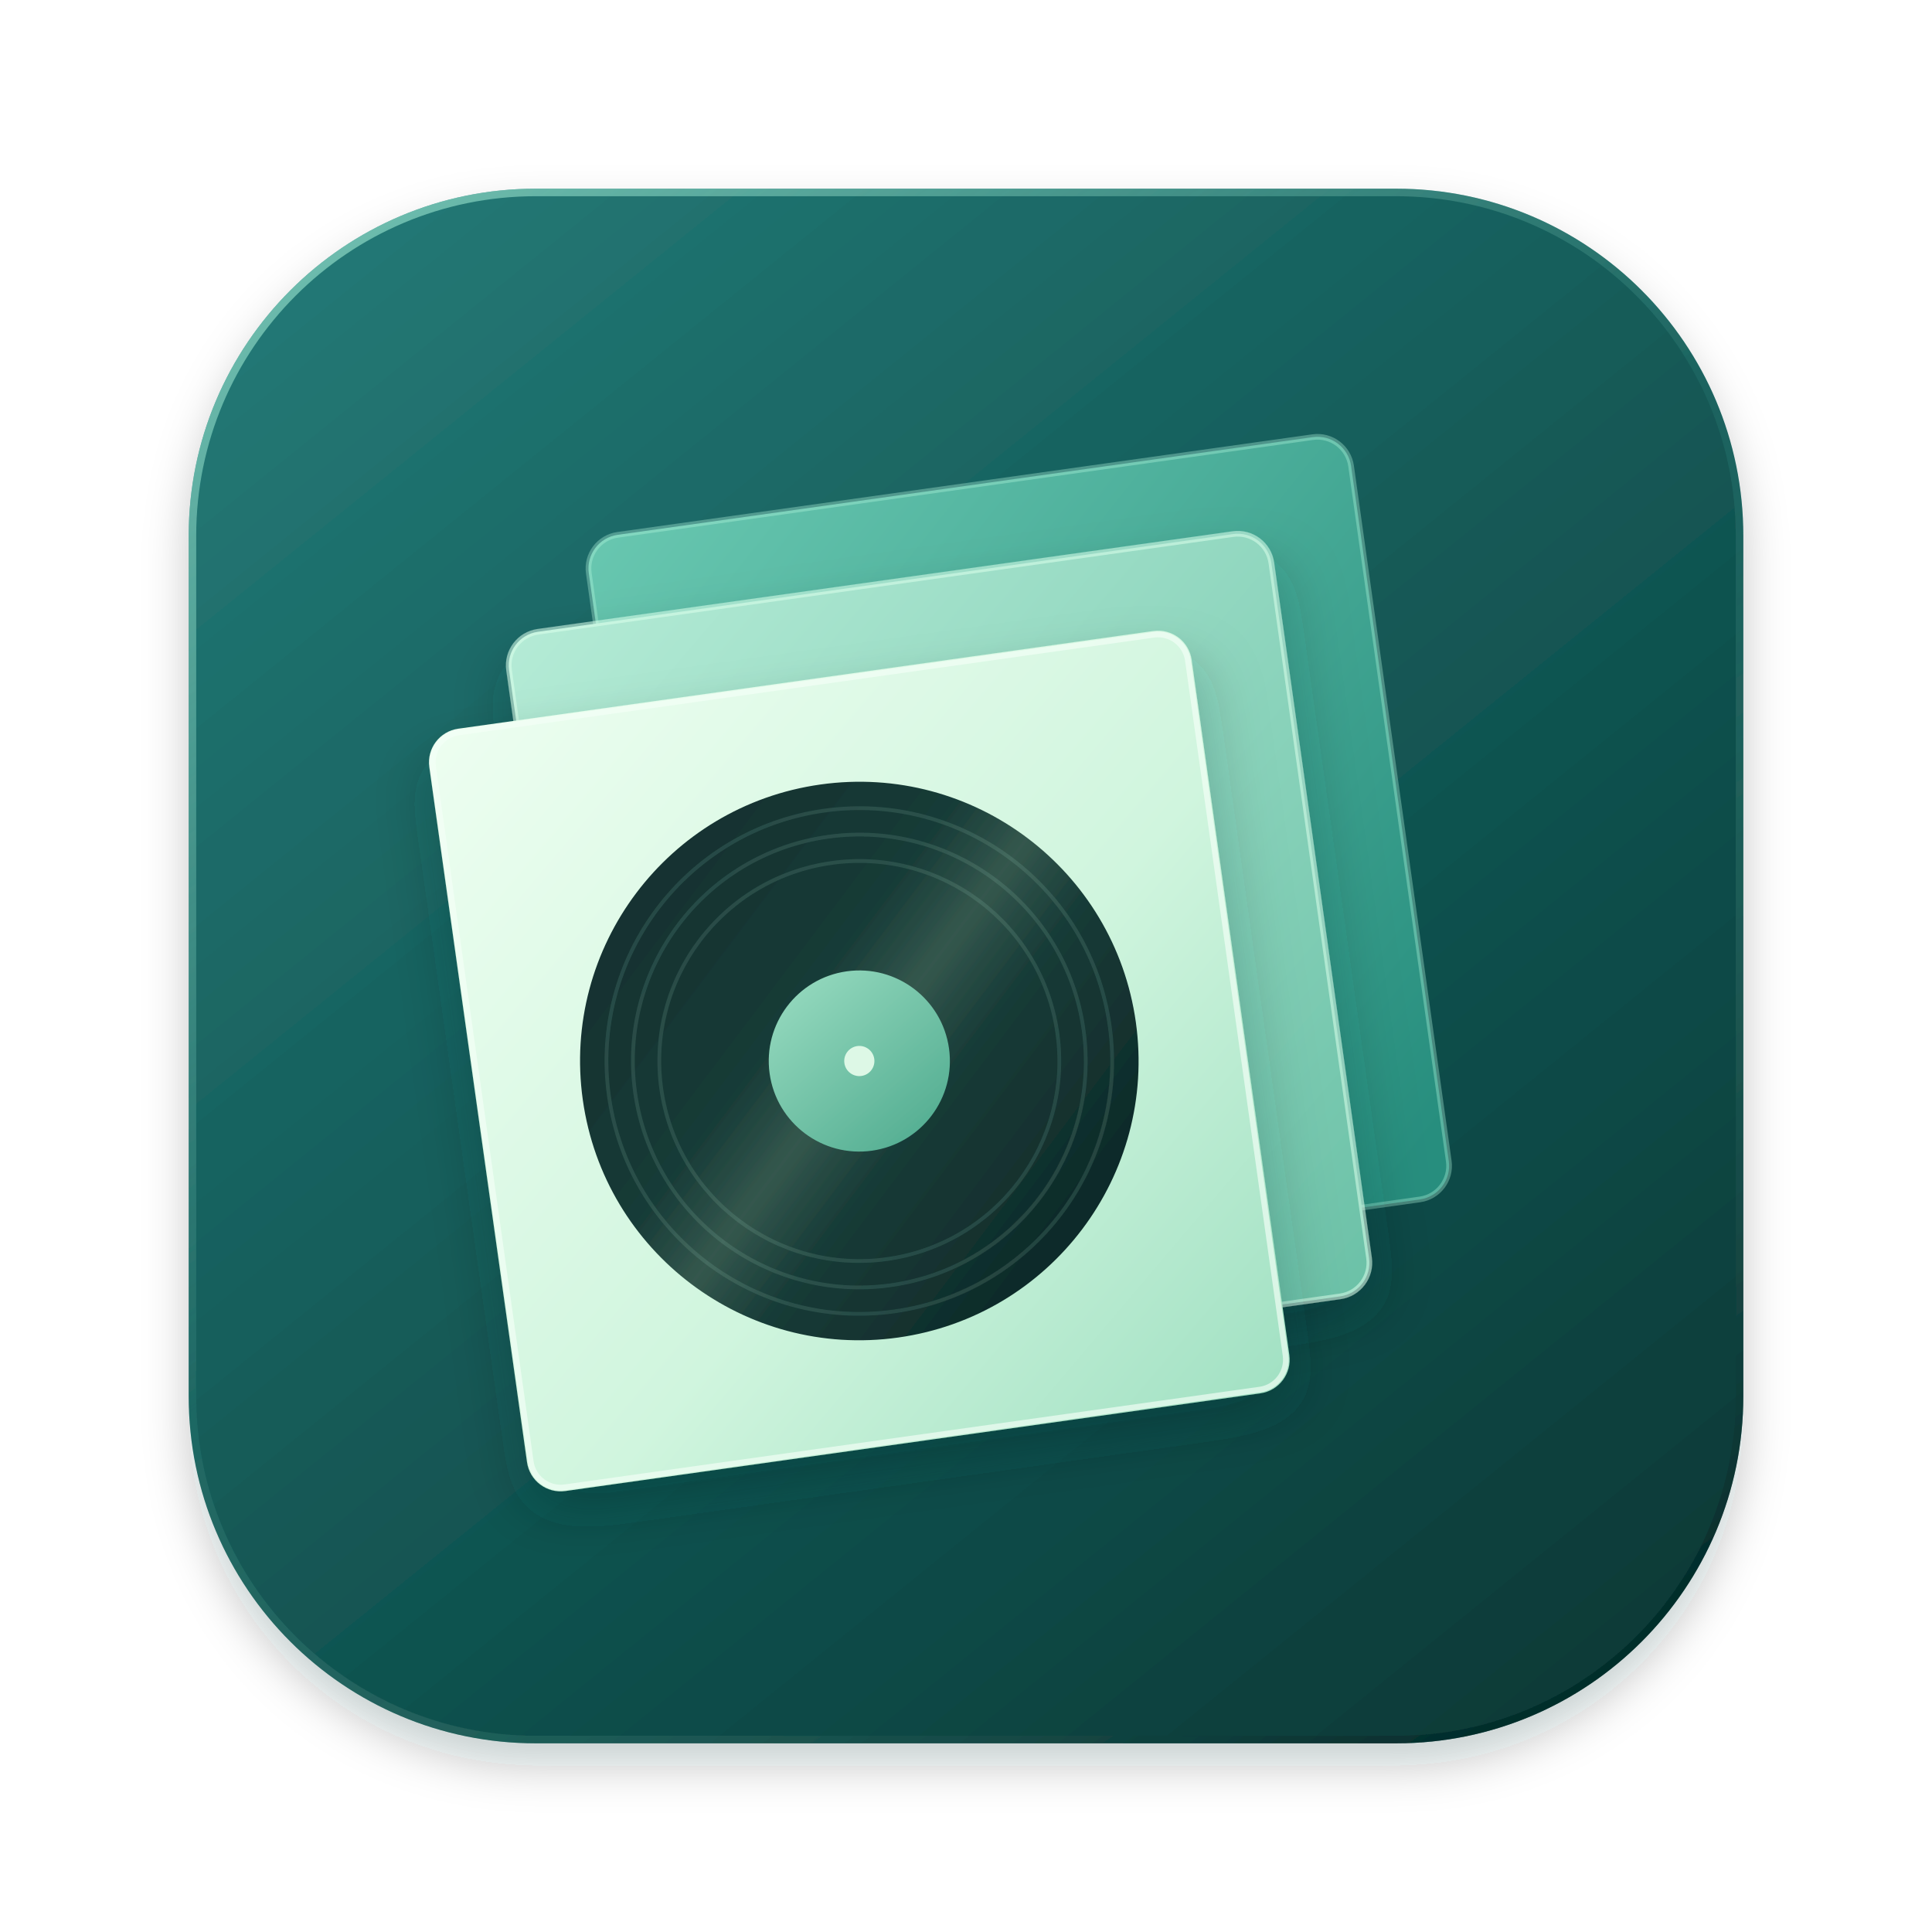
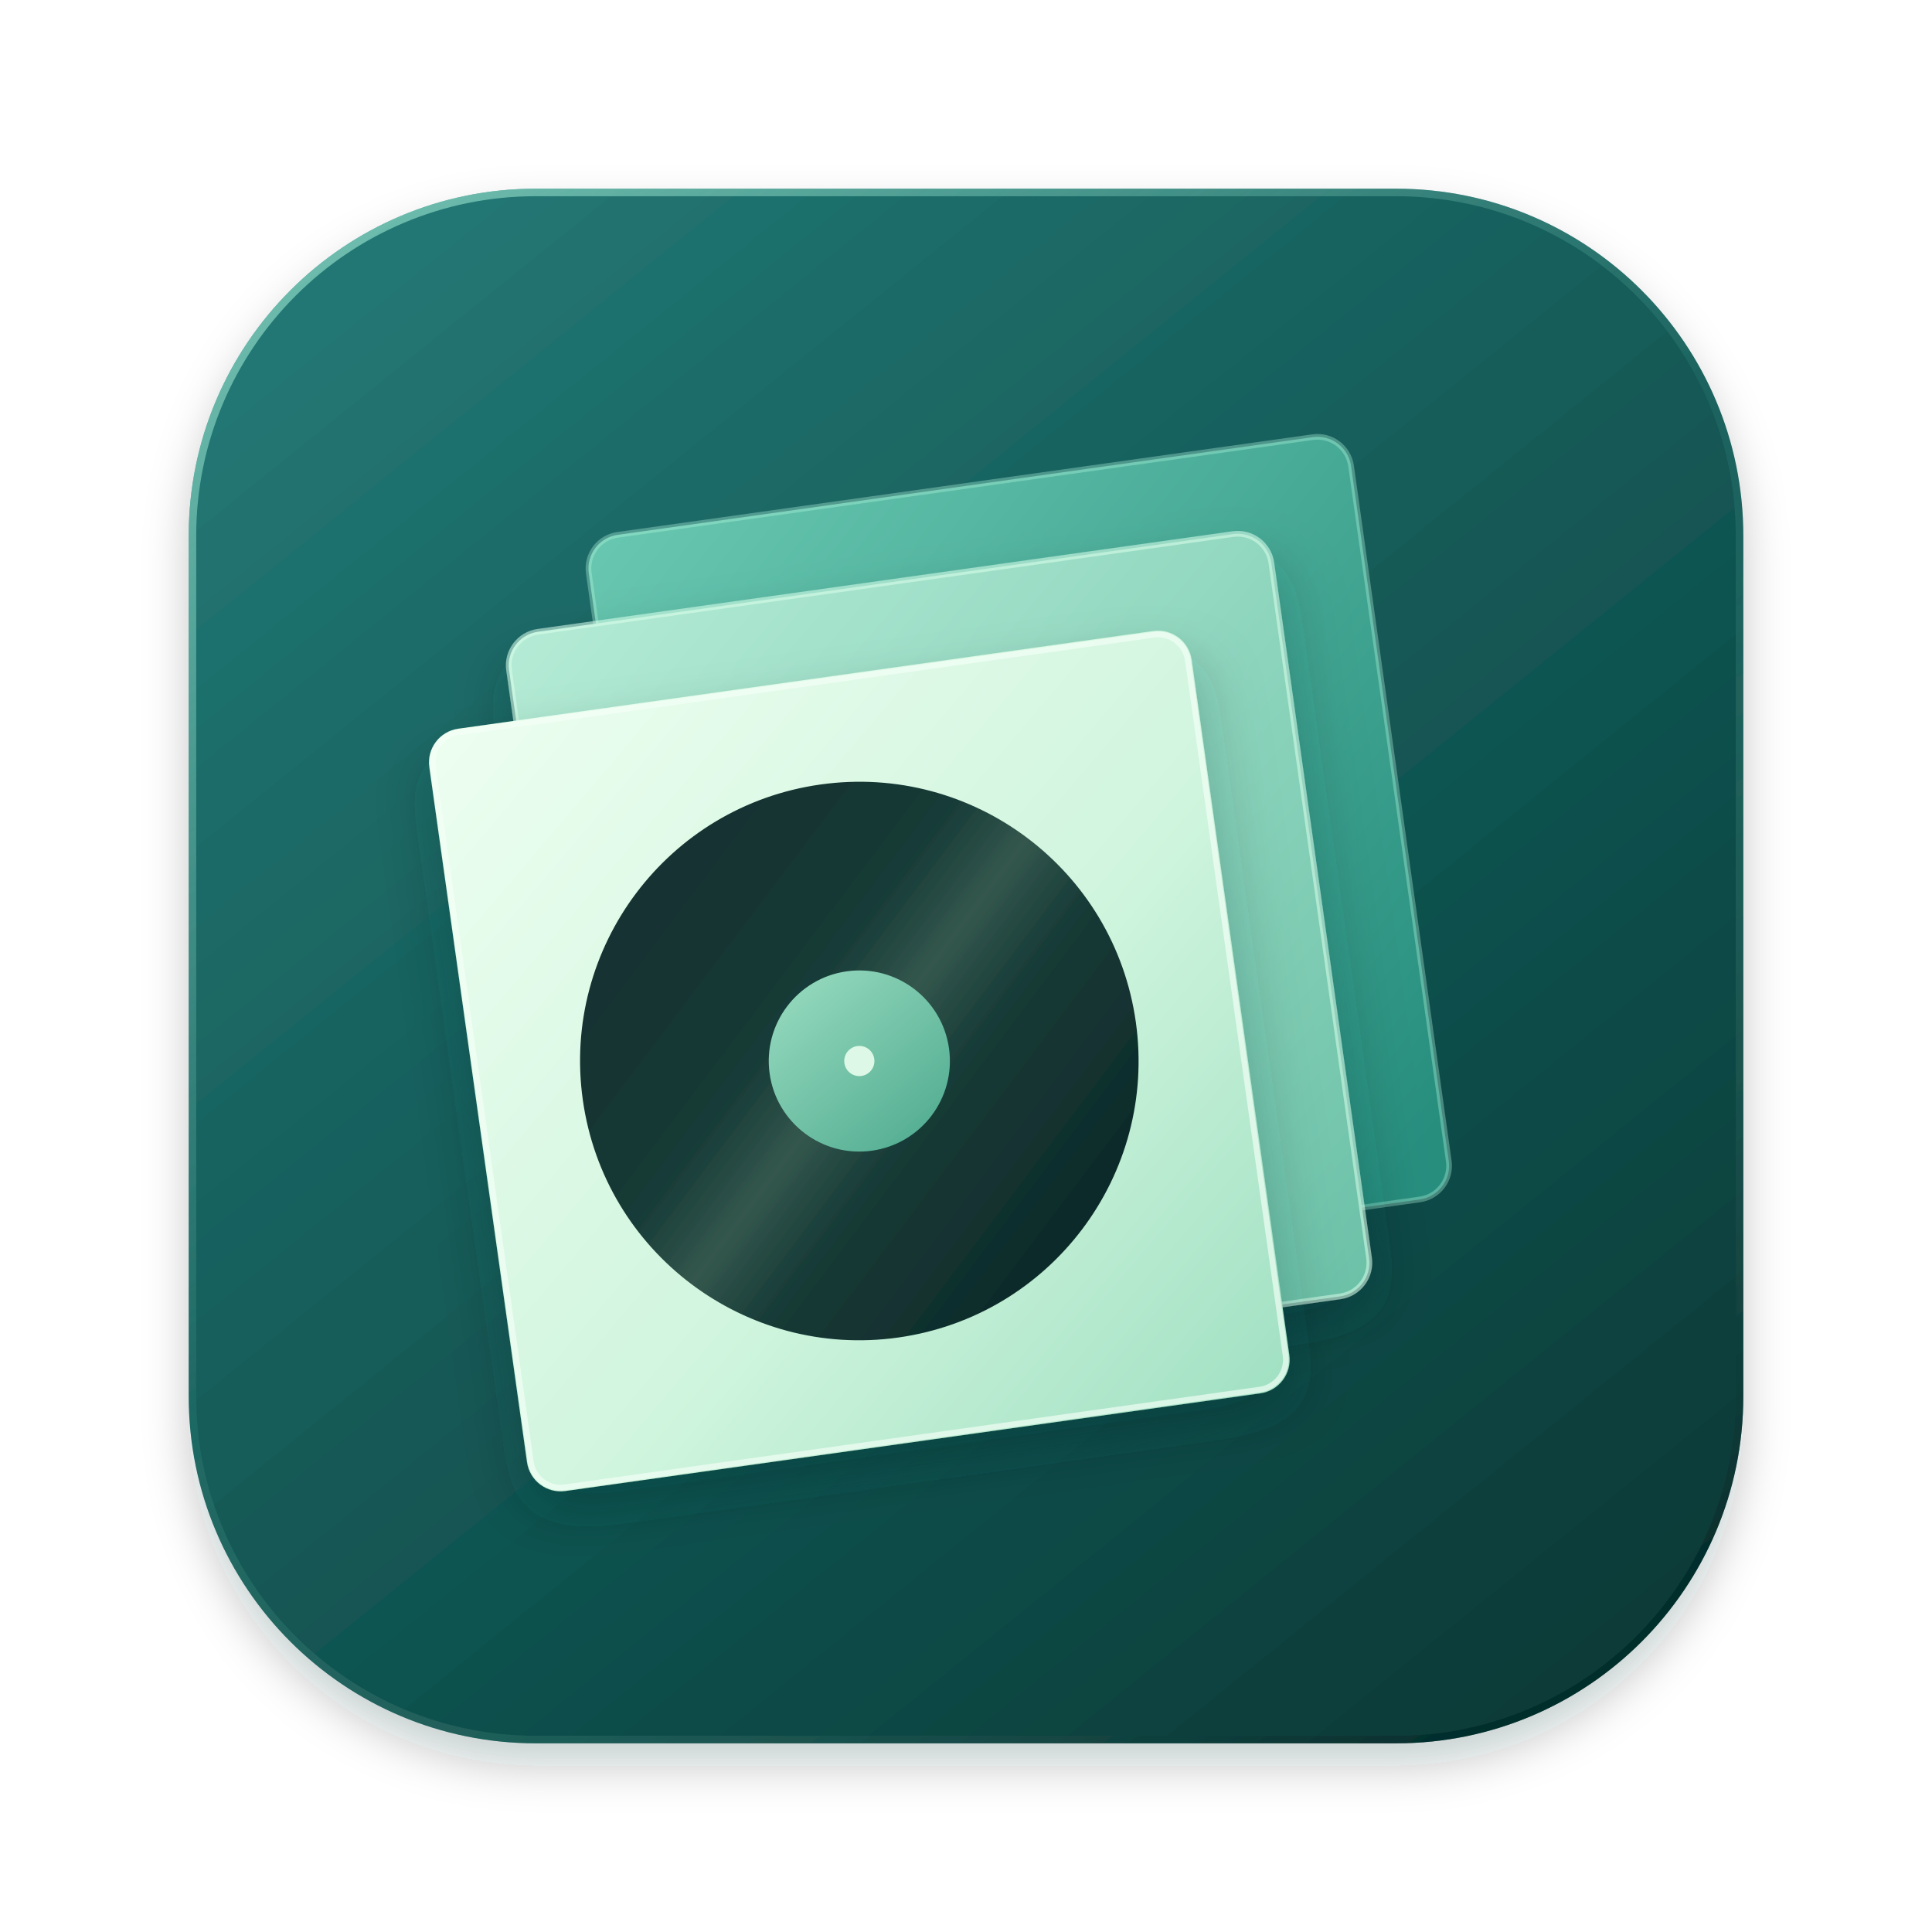
<svg xmlns="http://www.w3.org/2000/svg" width="1024" height="1024" viewBox="0 0 1024 1024" fill="none">
  <defs>
    <linearGradient id="base" x1="160" y1="100" x2="830" y2="930" gradientUnits="userSpaceOnUse">
      <stop stop-color="#247A77" />
      <stop offset=".55" stop-color="#125653" />
      <stop offset="1" stop-color="#073936" />
    </linearGradient>
    <linearGradient id="edge" x1="200" y1="100" x2="760" y2="930" gradientUnits="userSpaceOnUse">
      <stop stop-color="#AEF7DE" stop-opacity=".55" />
      <stop offset=".48" stop-color="#83D8C5" stop-opacity=".08" />
      <stop offset="1" stop-color="#021F20" stop-opacity=".5" />
    </linearGradient>
    <linearGradient id="back" x1="374" y1="233" x2="750" y2="630" gradientUnits="userSpaceOnUse">
      <stop stop-color="#68C7B0" />
      <stop offset="1" stop-color="#278E7E" />
    </linearGradient>
    <linearGradient id="middle" x1="280" y1="250" x2="720" y2="750" gradientUnits="userSpaceOnUse">
      <stop stop-color="#BBEFDA" />
      <stop offset="1" stop-color="#66BEA4" />
    </linearGradient>
    <linearGradient id="front" x1="253" y1="300" x2="691" y2="792" gradientUnits="userSpaceOnUse">
      <stop stop-color="#F0FFF2" />
      <stop offset=".55" stop-color="#D0F5DE" />
      <stop offset="1" stop-color="#97DCBD" />
    </linearGradient>
    <linearGradient id="vinyl" x1="320" y1="425" x2="578" y2="683" gradientUnits="userSpaceOnUse">
      <stop stop-color="#122E2D" />
      <stop offset=".38" stop-color="#173B37" />
      <stop offset=".5" stop-color="#34574D" />
      <stop offset=".62" stop-color="#173B37" />
      <stop offset="1" stop-color="#0B2424" />
    </linearGradient>
    <linearGradient id="label" x1="420" y1="509" x2="478" y2="599" gradientUnits="userSpaceOnUse">
      <stop stop-color="#93D8BD" />
      <stop offset="1" stop-color="#54AE92" />
    </linearGradient>
    <filter id="tileShadow" x="50" y="50" width="924" height="930" filterUnits="userSpaceOnUse">
      <feDropShadow dx="0" dy="12" stdDeviation="12" flood-color="#001F23" flood-opacity=".22" />
    </filter>
    <filter id="sleeveShadow" x="140" y="140" width="740" height="730" filterUnits="userSpaceOnUse">
      <feDropShadow dx="0" dy="13" stdDeviation="15" flood-color="#002E2B" flood-opacity=".27" />
    </filter>
  </defs>
  <g filter="url(#tileShadow)">
    <rect x="100" y="100" width="824" height="824" rx="184" fill="url(#base)" />
    <rect x="102" y="102" width="820" height="820" rx="182" stroke="url(#edge)" stroke-width="4" />
  </g>
  <g transform="rotate(-8 512 512)">
    <rect x="343" y="260" width="408" height="408" rx="18" fill="url(#back)" stroke="#B8F8DE" stroke-opacity=".35" stroke-width="3" />
    <g filter="url(#sleeveShadow)">
      <rect x="294" y="305" width="408" height="408" rx="18" fill="url(#middle)" stroke="#DBFFEB" stroke-opacity=".55" stroke-width="3" />
    </g>
    <g filter="url(#sleeveShadow)">
      <rect x="245" y="350" width="408" height="408" rx="18" fill="url(#front)" />
      <rect x="247" y="352" width="404" height="404" rx="16" stroke="#F5FFF7" stroke-opacity=".65" stroke-width="3" />
      <circle cx="449" cy="554" r="148" fill="url(#vinyl)" />
-       <g stroke="#B4E6CF" stroke-opacity=".13" stroke-width="2">
-         <circle cx="449" cy="554" r="134" />
-         <circle cx="449" cy="554" r="120" />
-         <circle cx="449" cy="554" r="106" />
-       </g>
      <circle cx="449" cy="554" r="48" fill="url(#label)" />
      <circle cx="449" cy="554" r="8" fill="#DDF8E6" />
    </g>
  </g>
</svg>
